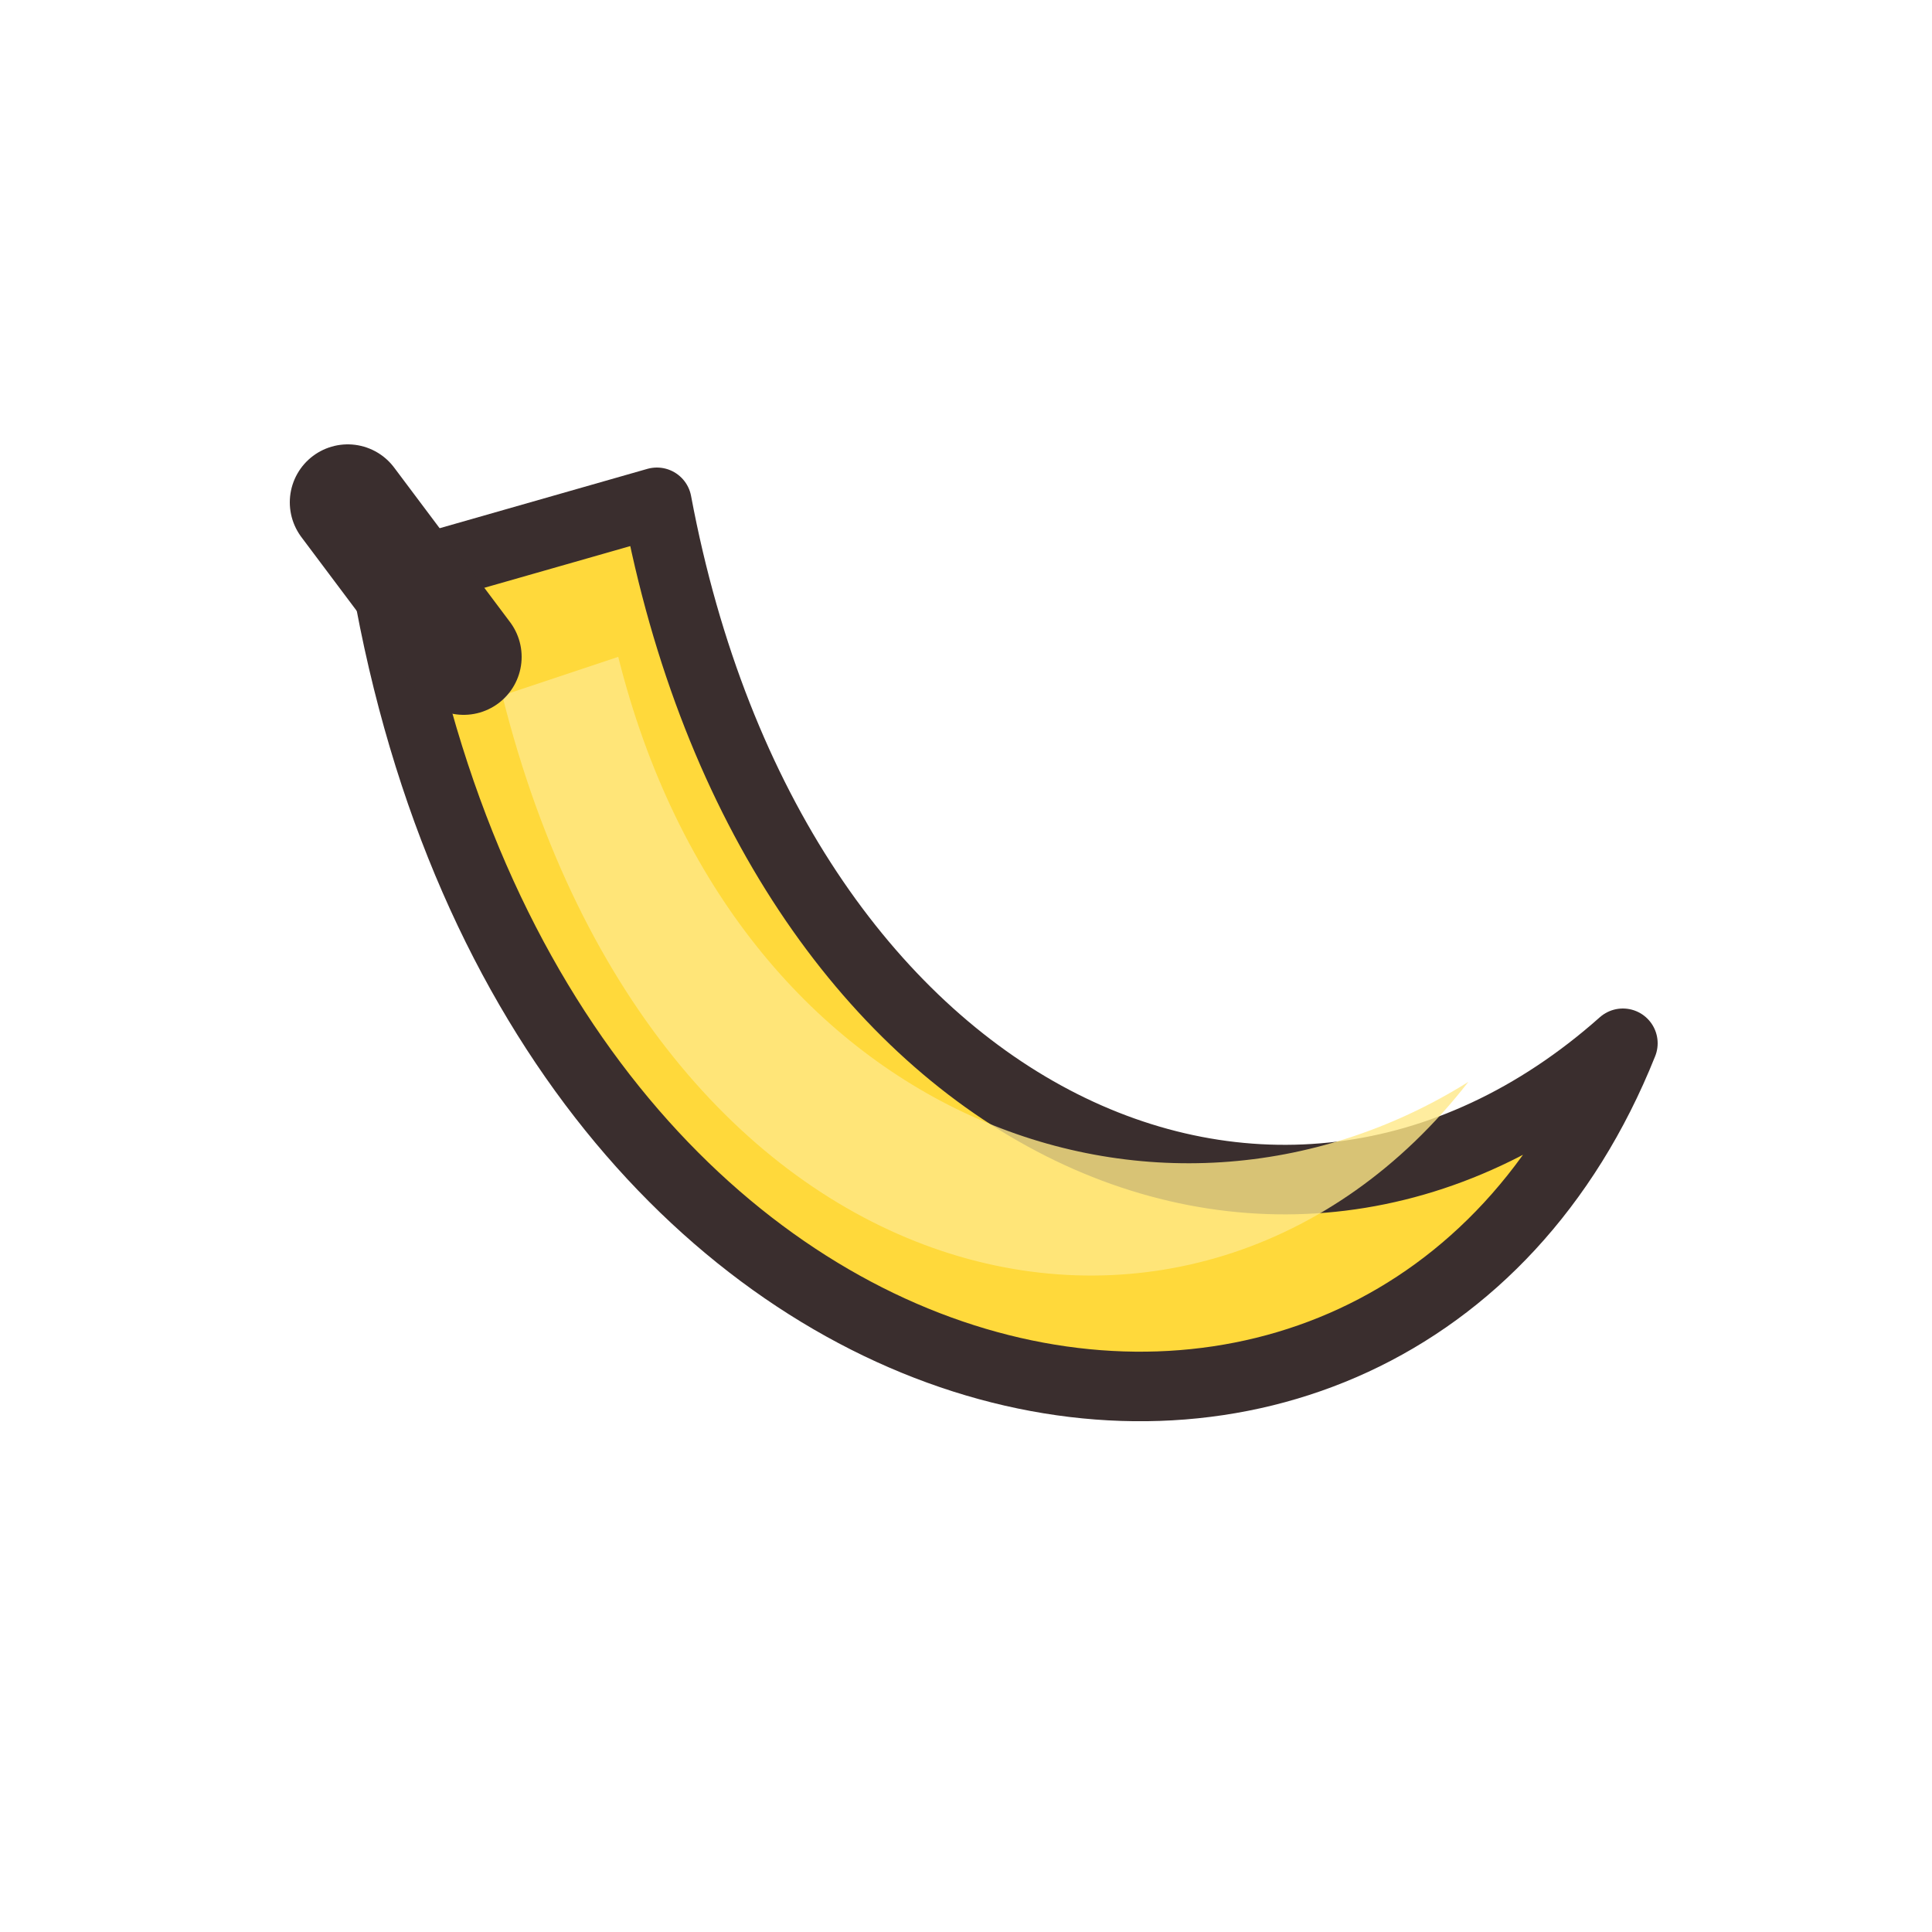
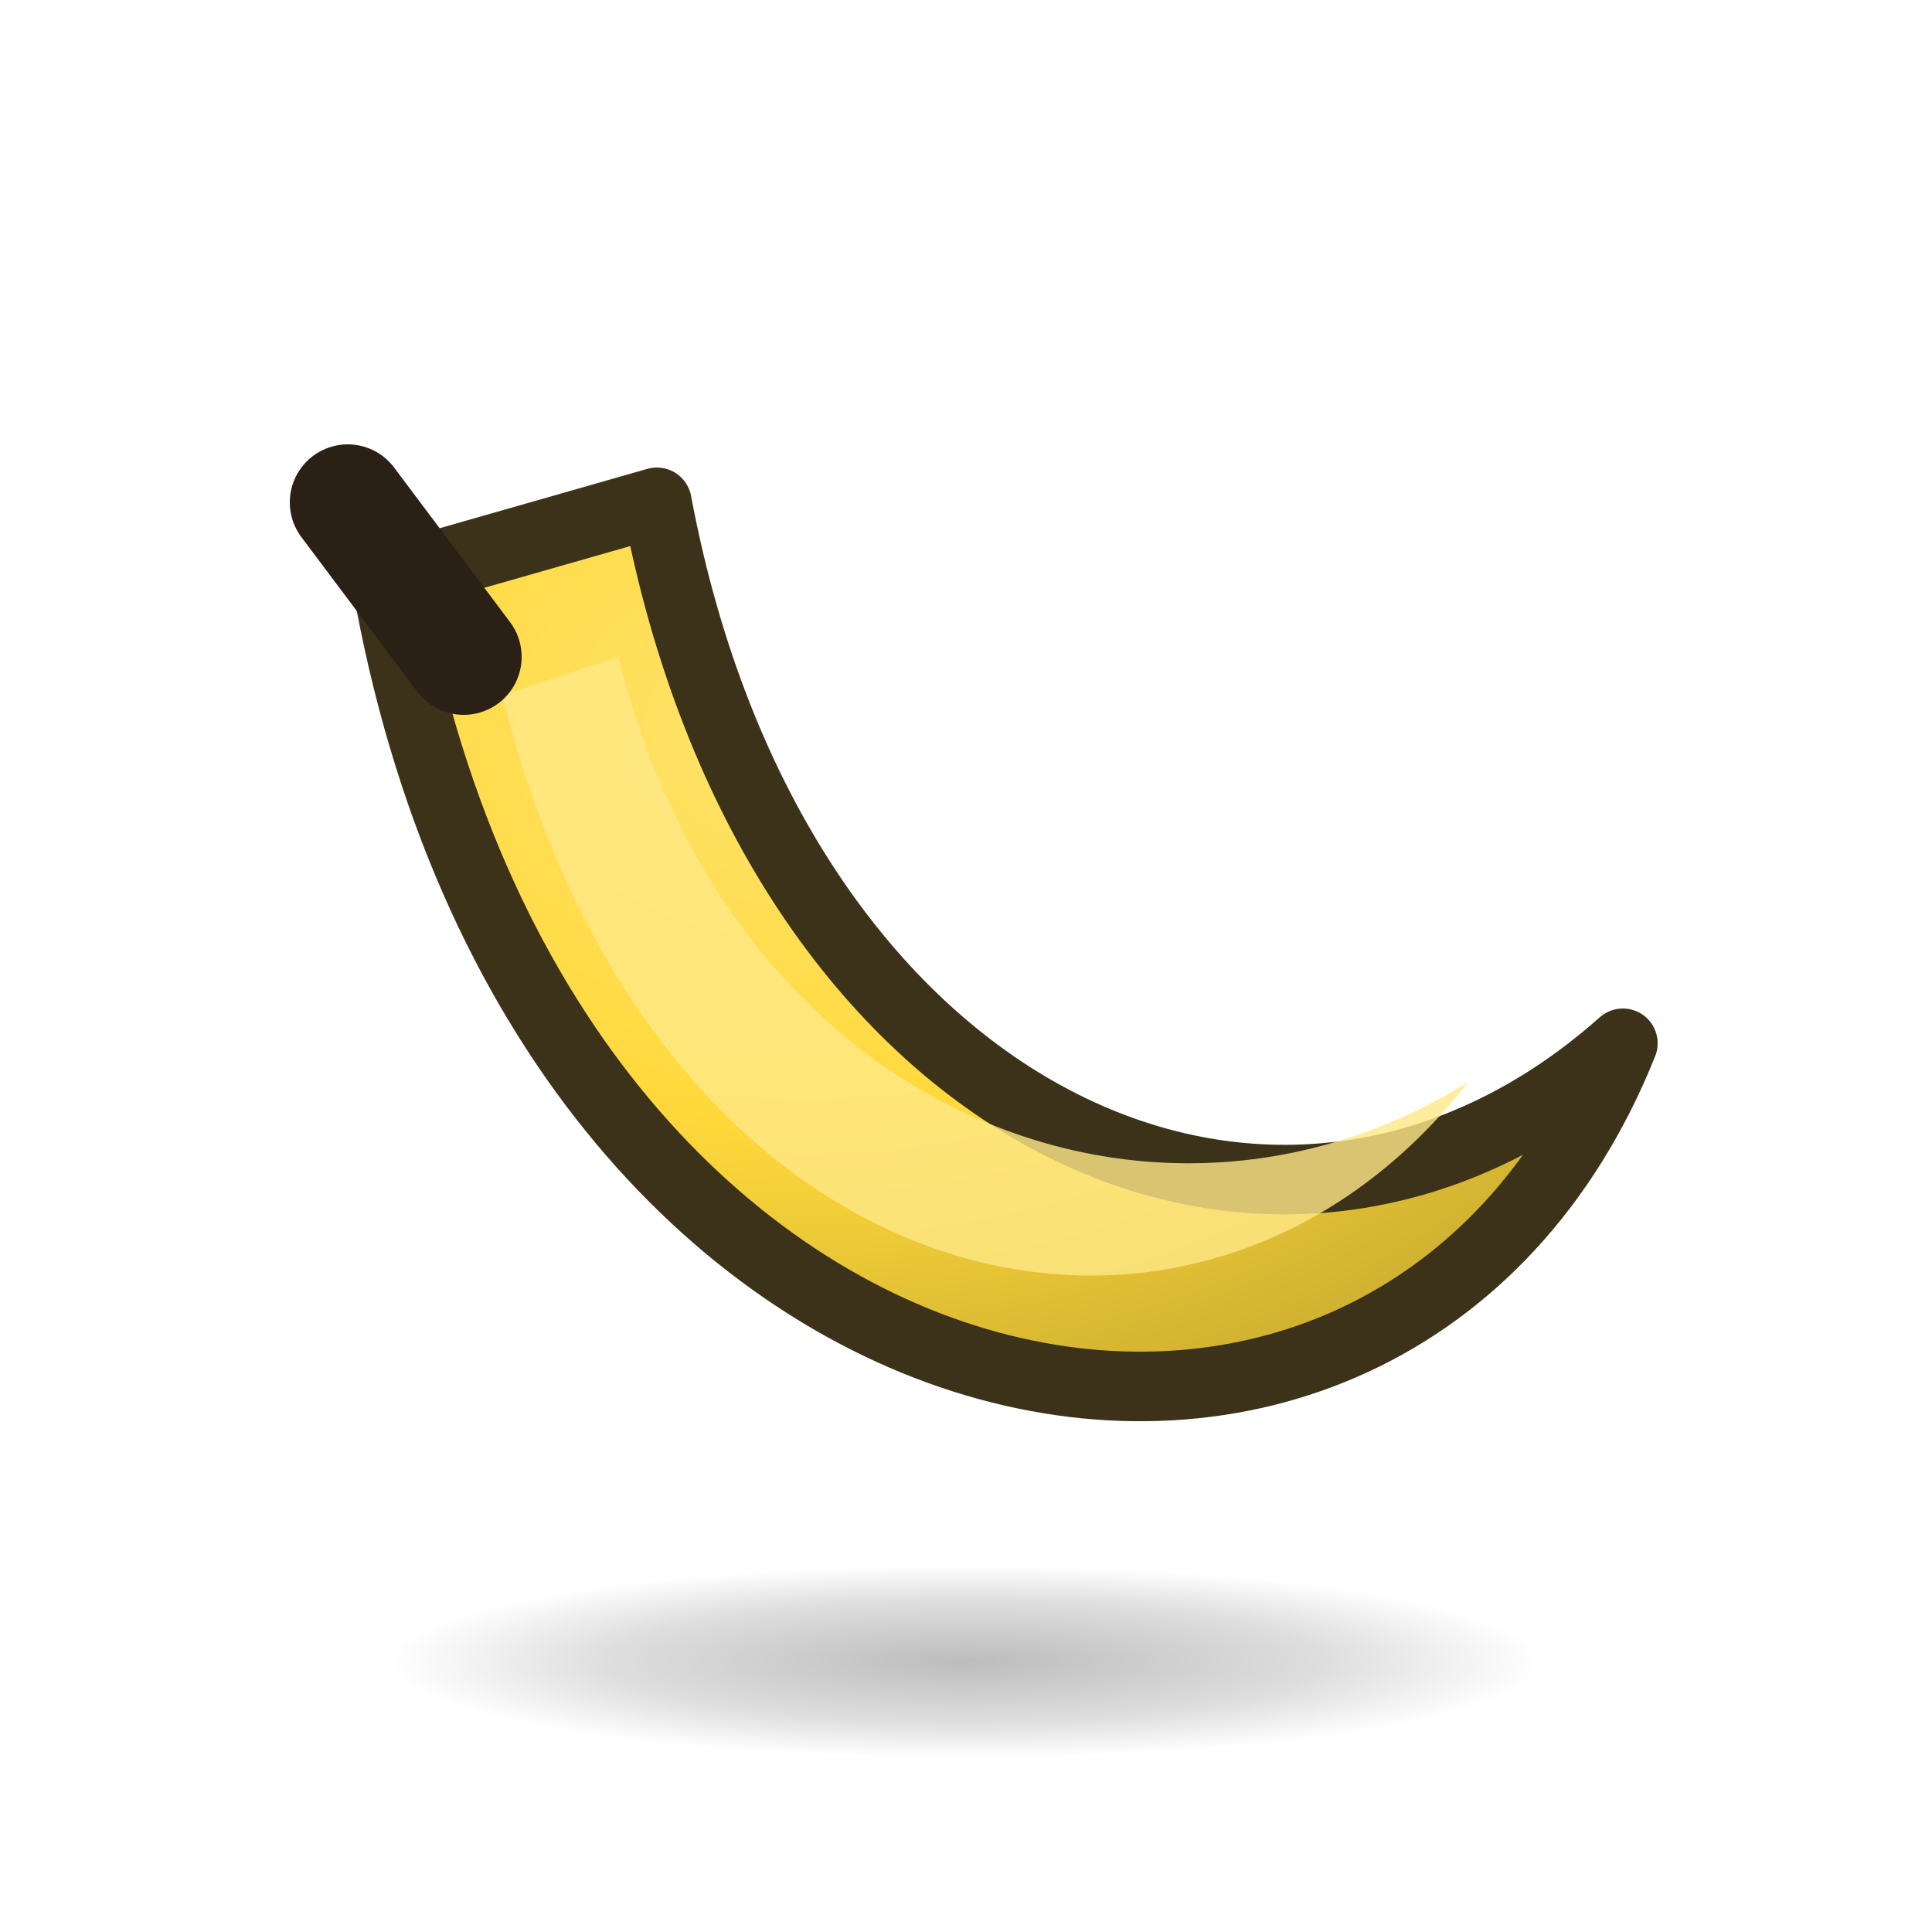
<svg xmlns="http://www.w3.org/2000/svg" viewBox="0 0 100 100">
-   <path d="M20 30 C28 76 72 84 84 54 C66 70 40 58 34 26 Z" fill="#ffd93b" stroke="#3a2e2e" stroke-width="3.6" stroke-linejoin="round" stroke-linecap="round" />
+   <defs>
+     <radialGradient id="g0" cx="34%" cy="26%" r="84%">
+       <stop offset="0" stop-color="#ffe36e" />
+       <stop offset=".52" stop-color="#ffd93b" />
+       <stop offset="1" stop-color="#c9ab2f" />
+     </radialGradient>
+     <radialGradient id="g1" cx="34%" cy="26%" r="84%">
+       <stop offset="0" stop-color="#a89158" />
+       <stop offset=".52" stop-color="#8a6a1e" />
+       <stop offset="1" stop-color="#6d5418" />
+     </radialGradient>
+     <radialGradient id="s2">
+       <stop offset="0" stop-color="#000" stop-opacity="0.26" />
+       <stop offset=".62" stop-color="#000" stop-opacity="0.130" />
+       <stop offset="1" stop-color="#000" stop-opacity="0" />
+     </radialGradient>
+   </defs>
+   <ellipse cx="50" cy="86" rx="30" ry="5" fill="url(#s2)" />
+   <path d="M20 30 C28 76 72 84 84 54 C66 70 40 58 34 26 Z" fill="url(#g0)" stroke="#3c3219" stroke-width="3.6" stroke-linejoin="round" stroke-linecap="round" />
  <path d="M26 36 C34 68 62 74 76 56 C60 66 38 58 32 34 Z" fill="#ffe987" opacity="0.8" />
-   <path d="M18 26 L24 34" fill="#8a6a1e" stroke="#3a2e2e" stroke-width="6" stroke-linejoin="round" stroke-linecap="round" />
+   <path d="M18 26 L24 34" fill="url(#g1)" stroke="#2a2015" stroke-width="6" stroke-linejoin="round" stroke-linecap="round" />
</svg>
